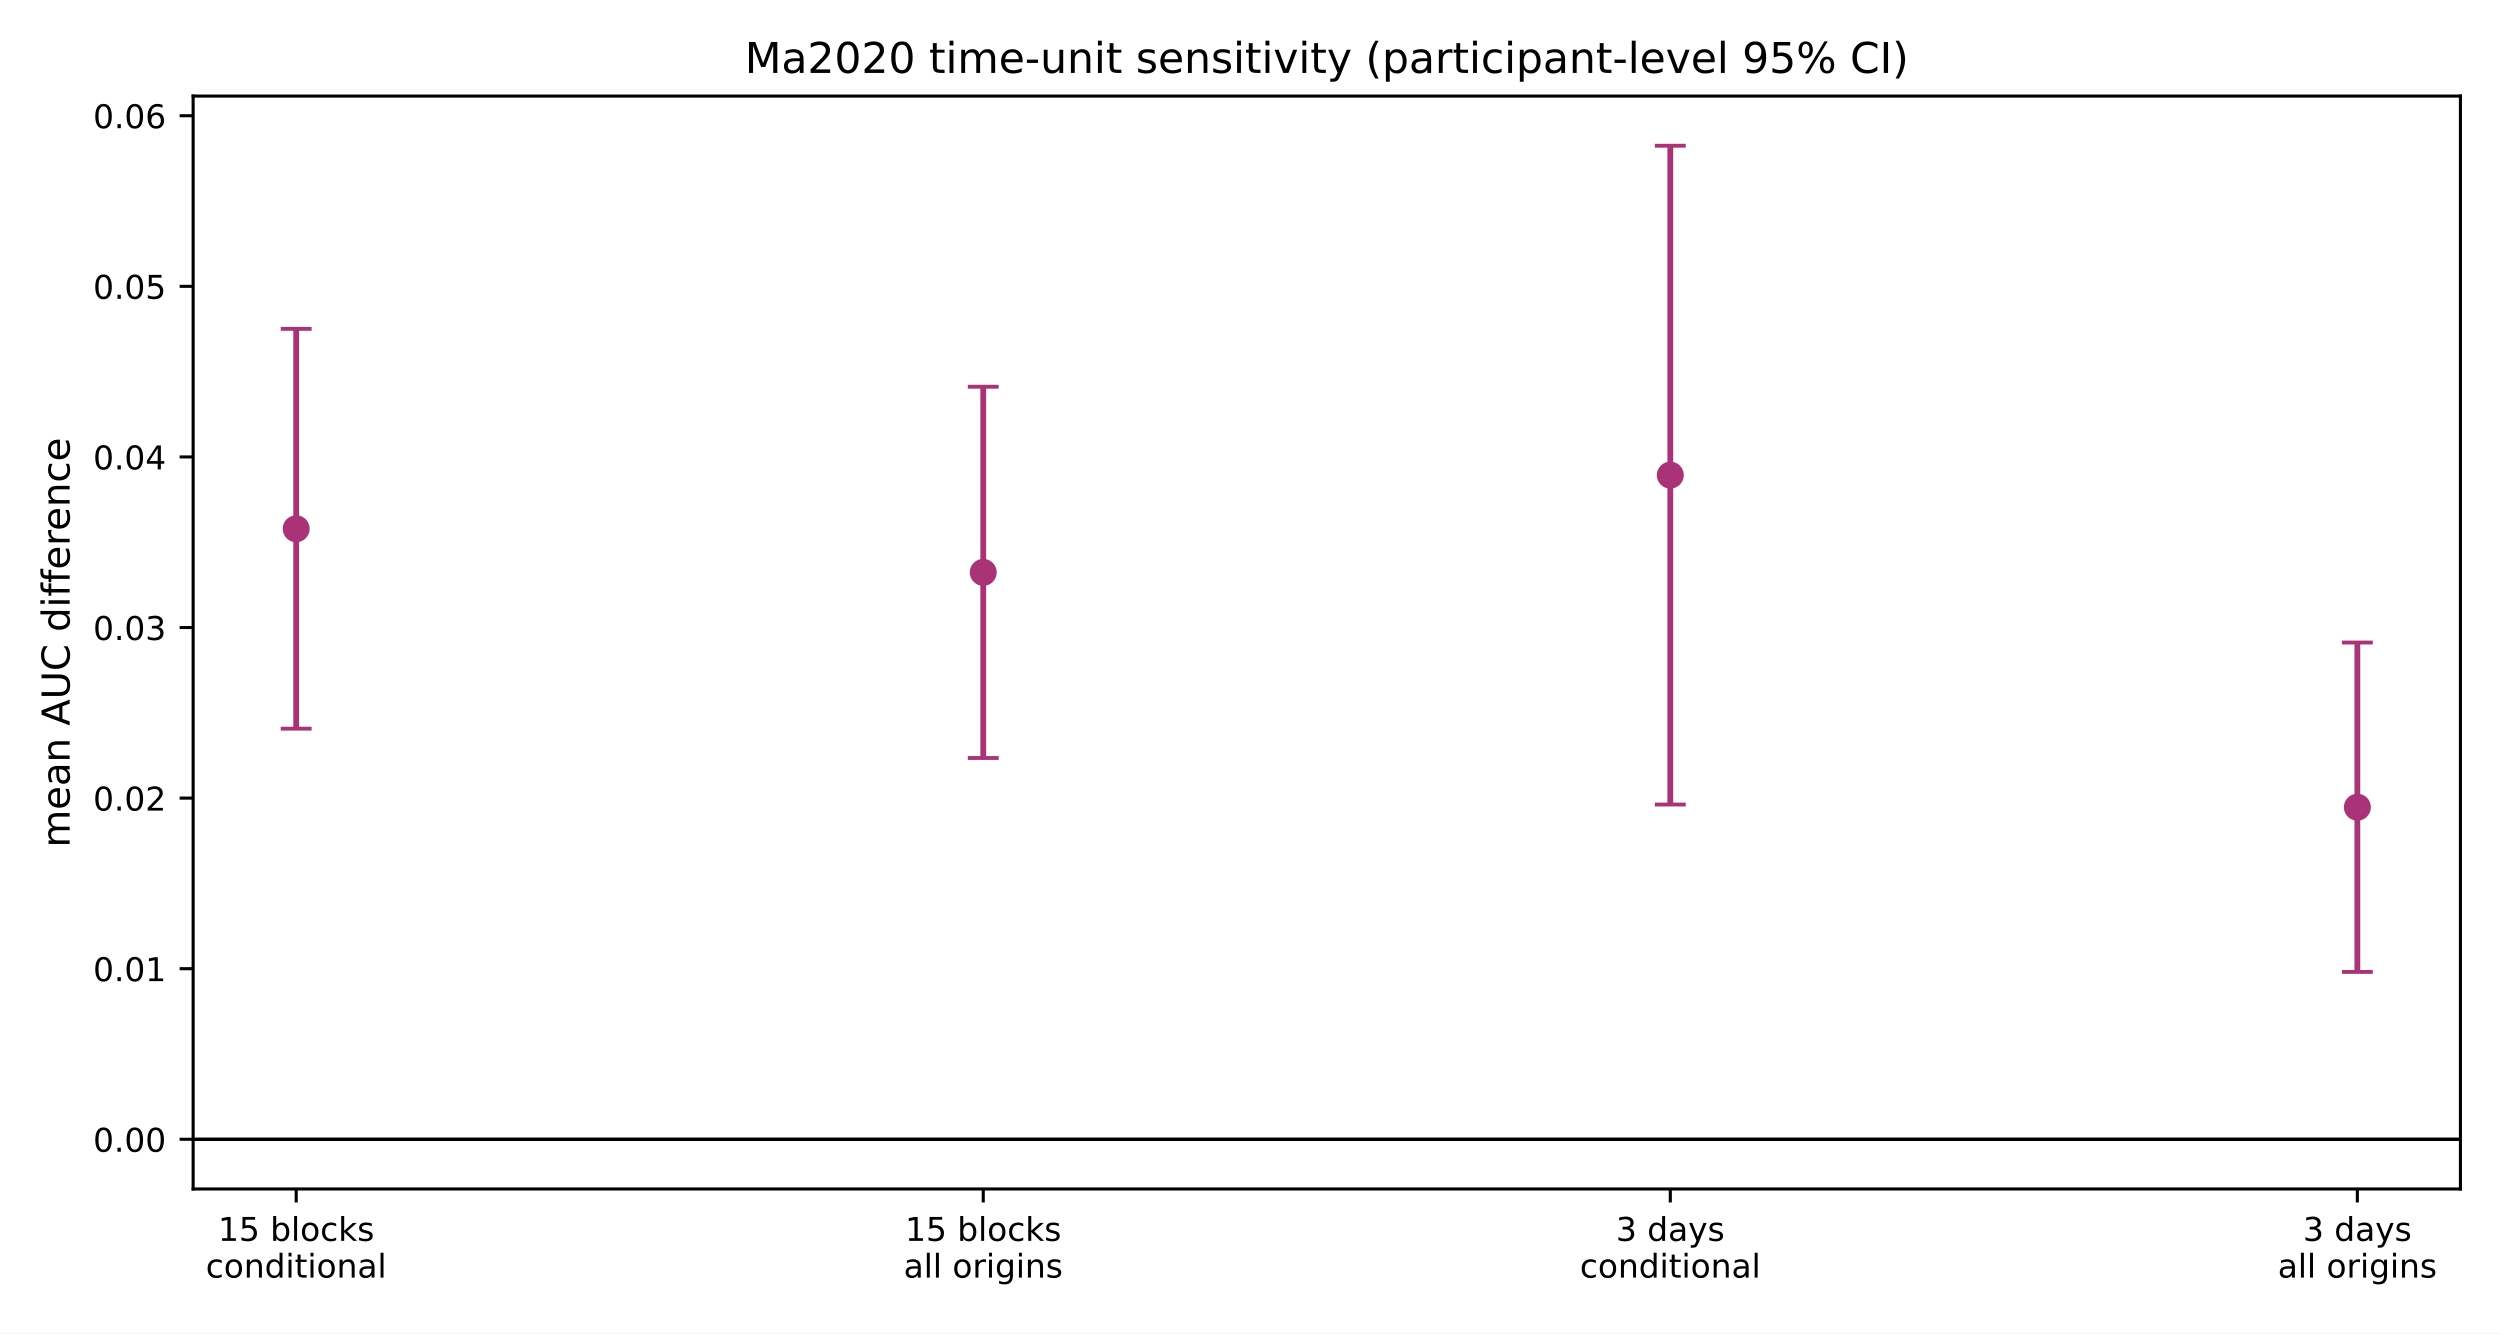
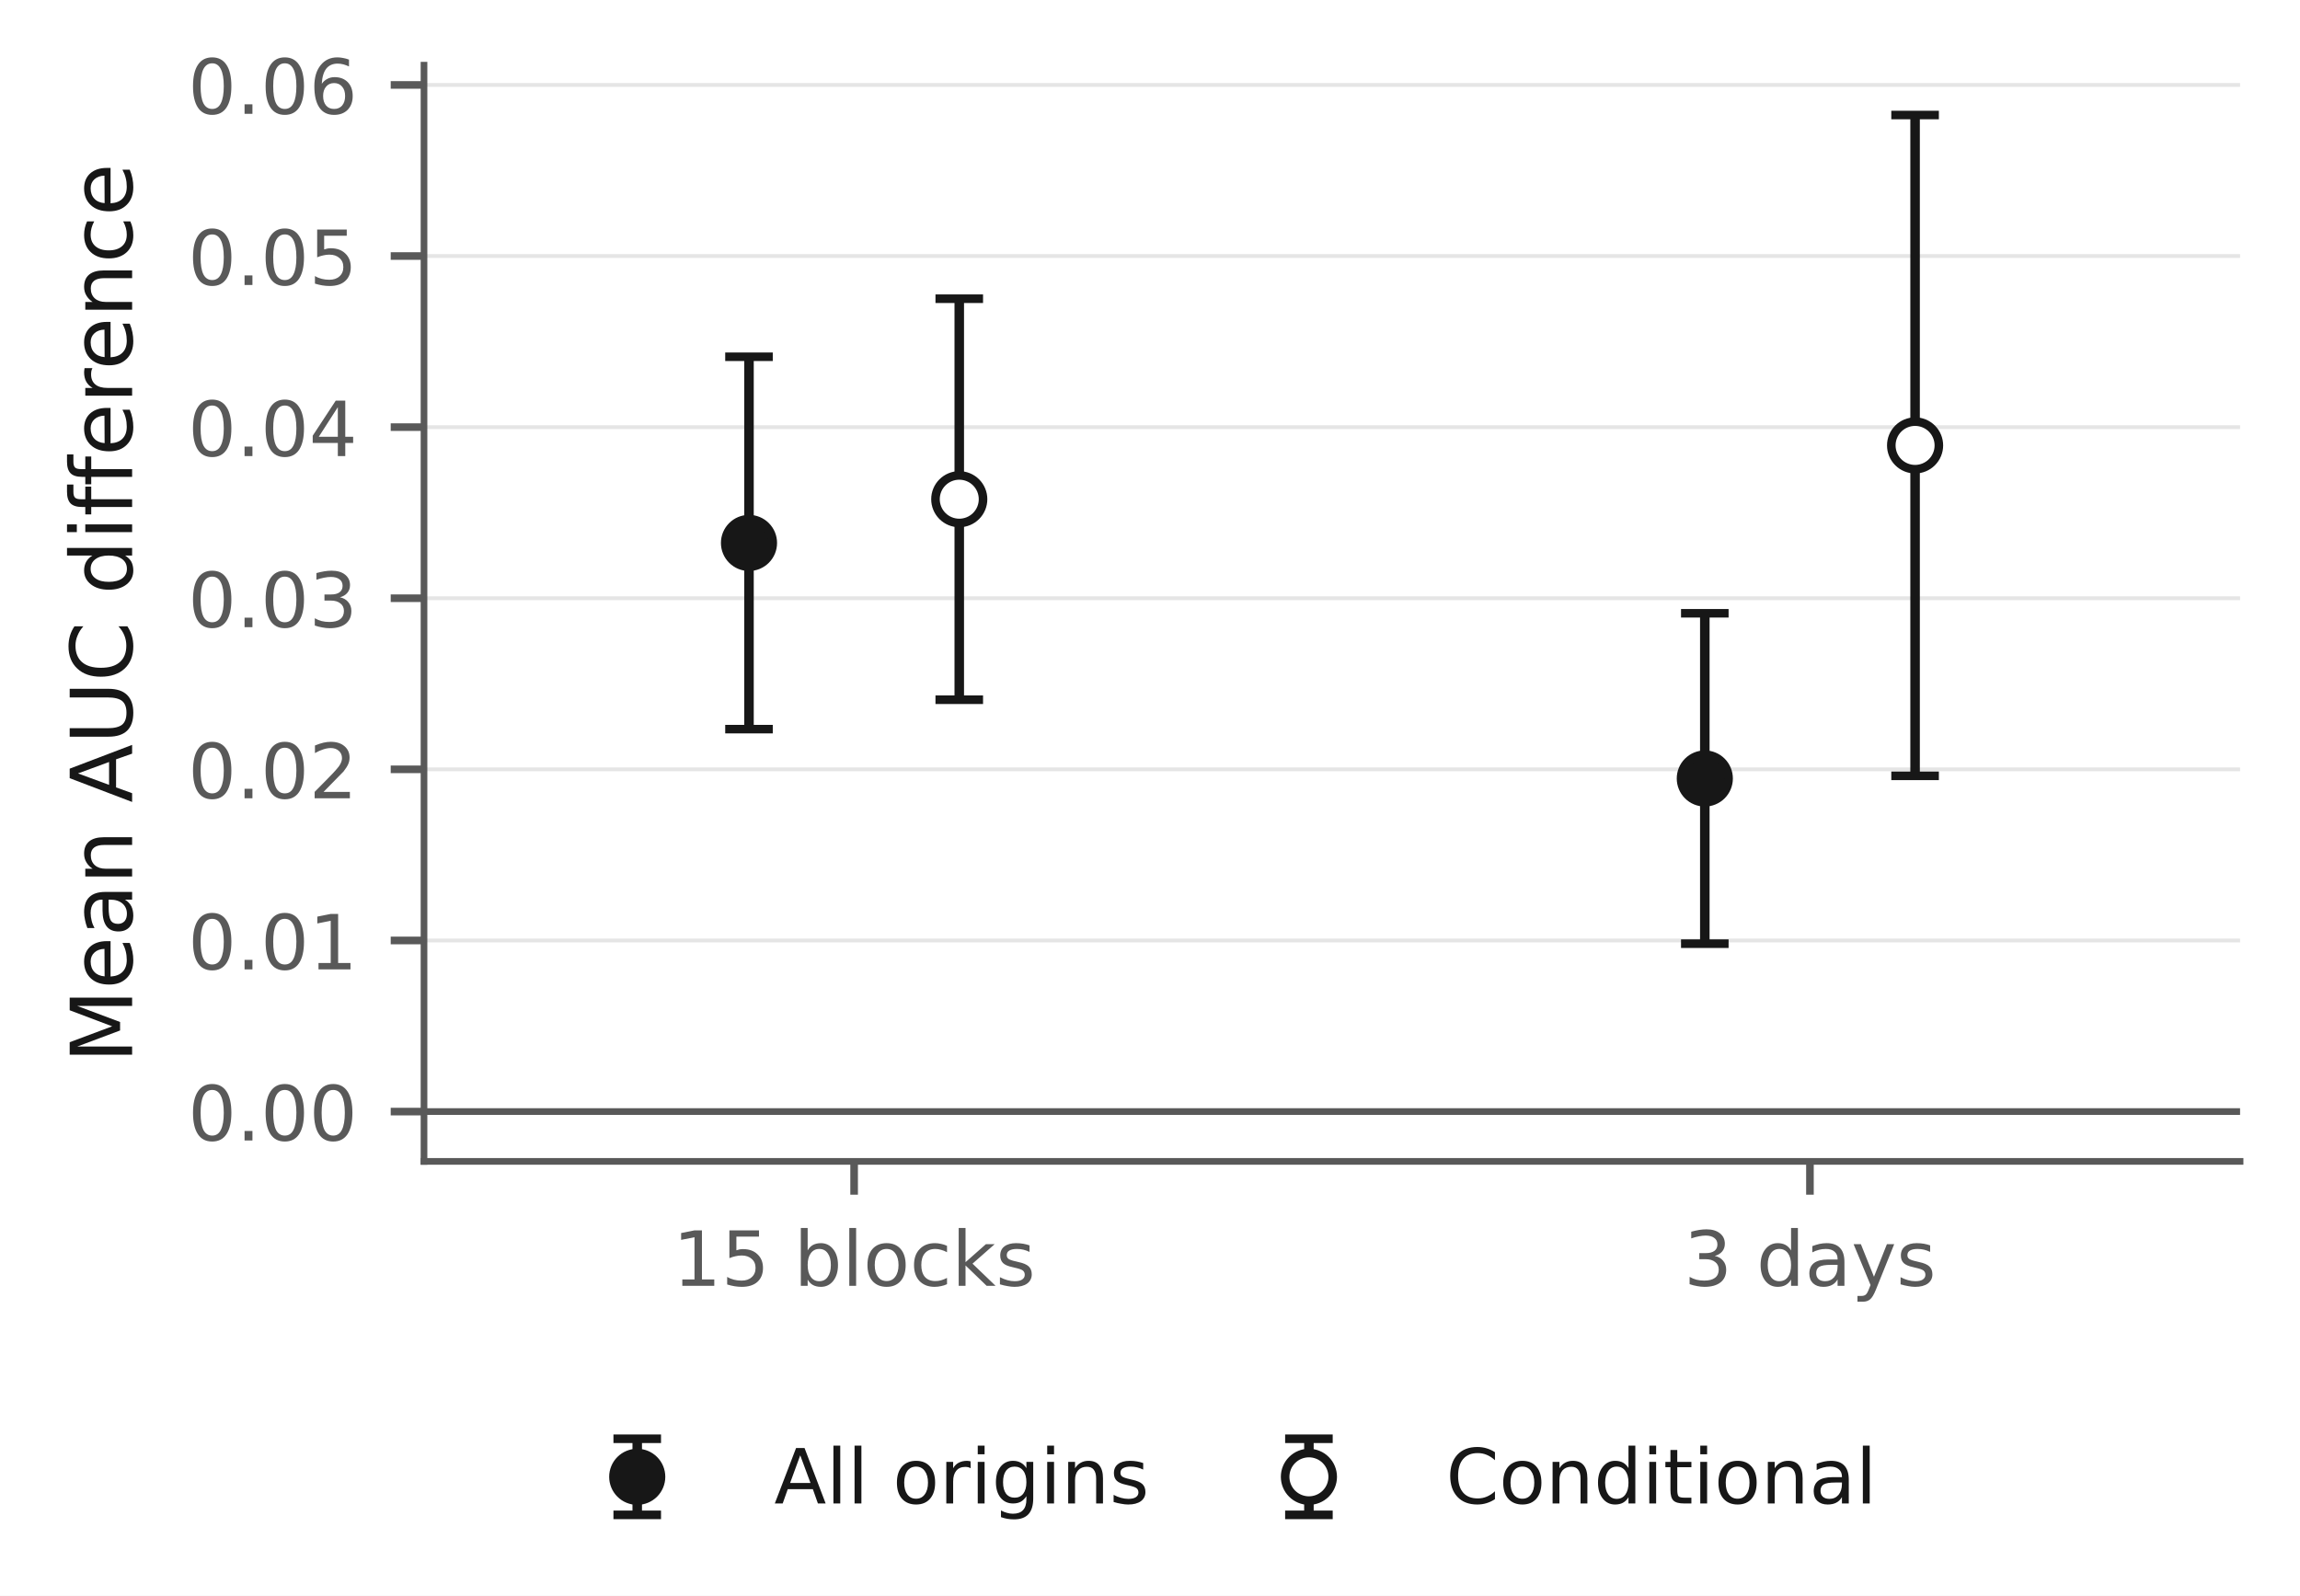
- <svg xmlns="http://www.w3.org/2000/svg" xmlns:xlink="http://www.w3.org/1999/xlink" width="648pt" height="345.6pt" viewBox="0 0 648 345.6" version="1.1">
+ <svg xmlns="http://www.w3.org/2000/svg" xmlns:xlink="http://www.w3.org/1999/xlink" width="241.767pt" height="167.76pt" viewBox="0 0 241.767 167.76" version="1.1">
  <defs>
    <style type="text/css">*{stroke-linejoin: round; stroke-linecap: butt}</style>
  </defs>
  <g id="figure_1">
    <g id="patch_1">
-       <path d="M 0 345.6  L 648 345.6  L 648 0  L 0 0  z " style="fill: #ffffff" />
+       <path d="M 0 167.76  L 241.767 167.76  L 241.767 0  L 0 0  z " style="fill: #ffffff" />
    </g>
    <g id="axes_1">
      <g id="patch_2">
-         <path d="M 50.06 308.18  L 637.74 308.18  L 637.74 24.9  L 50.06 24.9  z " style="fill: #ffffff" />
+         <path d="M 44.57 122.096  L 235.467 122.096  L 235.467 6.853  L 44.57 6.853  z " style="fill: #ffffff" />
      </g>
      <g id="matplotlib.axis_1">
        <g id="xtick_1">
          <g id="line2d_1">
            <defs>
-               <path id="m1afed045cb" d="M 0 0  L 0 3.5  " style="stroke: #000000; stroke-width: 0.8" />
+               <path id="mf72353c333" d="M 0 0  L 0 3.5  " style="stroke: #595959; stroke-width: 0.8" />
            </defs>
            <g>
-               <use xlink:href="#m1afed045cb" x="76.773" y="308.18" style="stroke: #000000; stroke-width: 0.8" />
+               <use xlink:href="#mf72353c333" x="89.782" y="122.096" style="fill: #595959; stroke: #595959; stroke-width: 0.8" />
            </g>
          </g>
          <g id="text_1">
-             <text style="font-size: 8.5px; font-family: 'DejaVu Sans', 'Bitstream Vera Sans', 'Computer Modern Sans Serif', 'Lucida Grande', 'Verdana', 'Geneva', 'Lucid', 'Arial', 'Helvetica', 'Avant Garde', sans-serif" transform="translate(56.5228 321.6387)">15 blocks</text>
-             <text style="font-size: 8.5px; font-family: 'DejaVu Sans', 'Bitstream Vera Sans', 'Computer Modern Sans Serif', 'Lucida Grande', 'Verdana', 'Geneva', 'Lucid', 'Arial', 'Helvetica', 'Avant Garde', sans-serif" transform="translate(53.3373 331.1568)">conditional</text>
+             <text style="font-size: 8px; font-family: 'DejaVu Sans'; text-anchor: middle; fill: #595959" x="89.782" y="135.175" transform="rotate(-0 89.78243 135.1747)">15 blocks</text>
          </g>
        </g>
        <g id="xtick_2">
          <g id="line2d_2">
            <g>
-               <use xlink:href="#m1afed045cb" x="254.858" y="308.18" style="stroke: #000000; stroke-width: 0.8" />
+               <use xlink:href="#mf72353c333" x="190.254" y="122.096" style="fill: #595959; stroke: #595959; stroke-width: 0.8" />
            </g>
          </g>
          <g id="text_2">
-             <text style="font-size: 8.5px; font-family: 'DejaVu Sans', 'Bitstream Vera Sans', 'Computer Modern Sans Serif', 'Lucida Grande', 'Verdana', 'Geneva', 'Lucid', 'Arial', 'Helvetica', 'Avant Garde', sans-serif" transform="translate(234.6077 321.6387)">15 blocks</text>
-             <text style="font-size: 8.5px; font-family: 'DejaVu Sans', 'Bitstream Vera Sans', 'Computer Modern Sans Serif', 'Lucida Grande', 'Verdana', 'Geneva', 'Lucid', 'Arial', 'Helvetica', 'Avant Garde', sans-serif" transform="translate(234.2265 331.1568)">all origins</text>
-           </g>
-         </g>
-         <g id="xtick_3">
-           <g id="line2d_3">
-             <g>
-               <use xlink:href="#m1afed045cb" x="432.942" y="308.18" style="stroke: #000000; stroke-width: 0.8" />
-             </g>
-           </g>
-           <g id="text_3">
-             <text style="font-size: 8.5px; font-family: 'DejaVu Sans', 'Bitstream Vera Sans', 'Computer Modern Sans Serif', 'Lucida Grande', 'Verdana', 'Geneva', 'Lucid', 'Arial', 'Helvetica', 'Avant Garde', sans-serif" transform="translate(418.8557 321.6387)">3 days</text>
-             <text style="font-size: 8.5px; font-family: 'DejaVu Sans', 'Bitstream Vera Sans', 'Computer Modern Sans Serif', 'Lucida Grande', 'Verdana', 'Geneva', 'Lucid', 'Arial', 'Helvetica', 'Avant Garde', sans-serif" transform="translate(409.507 331.1568)">conditional</text>
-           </g>
-         </g>
-         <g id="xtick_4">
-           <g id="line2d_4">
-             <g>
-               <use xlink:href="#m1afed045cb" x="611.027" y="308.18" style="stroke: #000000; stroke-width: 0.8" />
-             </g>
-           </g>
-           <g id="text_4">
-             <text style="font-size: 8.5px; font-family: 'DejaVu Sans', 'Bitstream Vera Sans', 'Computer Modern Sans Serif', 'Lucida Grande', 'Verdana', 'Geneva', 'Lucid', 'Arial', 'Helvetica', 'Avant Garde', sans-serif" transform="translate(596.9405 321.6387)">3 days</text>
-             <text style="font-size: 8.5px; font-family: 'DejaVu Sans', 'Bitstream Vera Sans', 'Computer Modern Sans Serif', 'Lucida Grande', 'Verdana', 'Geneva', 'Lucid', 'Arial', 'Helvetica', 'Avant Garde', sans-serif" transform="translate(590.3962 331.1568)">all origins</text>
+             <text style="font-size: 8px; font-family: 'DejaVu Sans'; text-anchor: middle; fill: #595959" x="190.254" y="135.175" transform="rotate(-0 190.2545 135.1747)">3 days</text>
          </g>
        </g>
      </g>
      <g id="matplotlib.axis_2">
        <g id="ytick_1">
+           <g id="line2d_3">
+             <path d="M 44.57 116.858  L 235.467 116.858  " clip-path="url(#pd8d74f7c77)" style="fill: none; stroke: #999999; stroke-opacity: 0.25; stroke-width: 0.4; stroke-linecap: square" />
+           </g>
+           <g id="line2d_4">
+             <defs>
+               <path id="m593dc3aed2" d="M 0 0  L -3.5 0  " style="stroke: #595959; stroke-width: 0.8" />
+             </defs>
+             <g>
+               <use xlink:href="#m593dc3aed2" x="44.57" y="116.858" style="fill: #595959; stroke: #595959; stroke-width: 0.8" />
+             </g>
+           </g>
+           <g id="text_3">
+             <text style="font-size: 8px; font-family: 'DejaVu Sans'; text-anchor: end; fill: #595959" x="37.57" y="119.897" transform="rotate(-0 37.57 119.8971)">0.00</text>
+           </g>
+         </g>
+         <g id="ytick_2">
          <g id="line2d_5">
-             <defs>
-               <path id="m51af0af79c" d="M 0 0  L -3.5 0  " style="stroke: #000000; stroke-width: 0.8" />
-             </defs>
-             <g>
-               <use xlink:href="#m51af0af79c" x="50.06" y="295.304" style="stroke: #000000; stroke-width: 0.8" />
-             </g>
-           </g>
-           <g id="text_5">
-             <text style="font-size: 8.5px; font-family: 'DejaVu Sans', 'Bitstream Vera Sans', 'Computer Modern Sans Serif', 'Lucida Grande', 'Verdana', 'Geneva', 'Lucid', 'Arial', 'Helvetica', 'Avant Garde', sans-serif; text-anchor: end" x="43.06" y="298.533" transform="rotate(-0 43.06 298.533)">0.00</text>
-           </g>
-         </g>
-         <g id="ytick_2">
+             <path d="M 44.57 98.87  L 235.467 98.87  " clip-path="url(#pd8d74f7c77)" style="fill: none; stroke: #999999; stroke-opacity: 0.25; stroke-width: 0.4; stroke-linecap: square" />
+           </g>
          <g id="line2d_6">
            <g>
-               <use xlink:href="#m51af0af79c" x="50.06" y="251.087" style="stroke: #000000; stroke-width: 0.8" />
-             </g>
-           </g>
-           <g id="text_6">
-             <text style="font-size: 8.5px; font-family: 'DejaVu Sans', 'Bitstream Vera Sans', 'Computer Modern Sans Serif', 'Lucida Grande', 'Verdana', 'Geneva', 'Lucid', 'Arial', 'Helvetica', 'Avant Garde', sans-serif; text-anchor: end" x="43.06" y="254.316" transform="rotate(-0 43.06 254.3161)">0.01</text>
+               <use xlink:href="#m593dc3aed2" x="44.57" y="98.87" style="fill: #595959; stroke: #595959; stroke-width: 0.8" />
+             </g>
+           </g>
+           <g id="text_4">
+             <text style="font-size: 8px; font-family: 'DejaVu Sans'; text-anchor: end; fill: #595959" x="37.57" y="101.909" transform="rotate(-0 37.57 101.909)">0.01</text>
          </g>
        </g>
        <g id="ytick_3">
          <g id="line2d_7">
-             <g>
-               <use xlink:href="#m51af0af79c" x="50.06" y="206.87" style="stroke: #000000; stroke-width: 0.8" />
+             <path d="M 44.57 80.881  L 235.467 80.881  " clip-path="url(#pd8d74f7c77)" style="fill: none; stroke: #999999; stroke-opacity: 0.25; stroke-width: 0.4; stroke-linecap: square" />
+           </g>
+           <g id="line2d_8">
+             <g>
+               <use xlink:href="#m593dc3aed2" x="44.57" y="80.881" style="fill: #595959; stroke: #595959; stroke-width: 0.8" />
+             </g>
+           </g>
+           <g id="text_5">
+             <text style="font-size: 8px; font-family: 'DejaVu Sans'; text-anchor: end; fill: #595959" x="37.57" y="83.921" transform="rotate(-0 37.57 83.92086)">0.02</text>
+           </g>
+         </g>
+         <g id="ytick_4">
+           <g id="line2d_9">
+             <path d="M 44.57 62.893  L 235.467 62.893  " clip-path="url(#pd8d74f7c77)" style="fill: none; stroke: #999999; stroke-opacity: 0.25; stroke-width: 0.4; stroke-linecap: square" />
+           </g>
+           <g id="line2d_10">
+             <g>
+               <use xlink:href="#m593dc3aed2" x="44.57" y="62.893" style="fill: #595959; stroke: #595959; stroke-width: 0.8" />
+             </g>
+           </g>
+           <g id="text_6">
+             <text style="font-size: 8px; font-family: 'DejaVu Sans'; text-anchor: end; fill: #595959" x="37.57" y="65.933" transform="rotate(-0 37.57 65.93276)">0.03</text>
+           </g>
+         </g>
+         <g id="ytick_5">
+           <g id="line2d_11">
+             <path d="M 44.57 44.905  L 235.467 44.905  " clip-path="url(#pd8d74f7c77)" style="fill: none; stroke: #999999; stroke-opacity: 0.25; stroke-width: 0.4; stroke-linecap: square" />
+           </g>
+           <g id="line2d_12">
+             <g>
+               <use xlink:href="#m593dc3aed2" x="44.57" y="44.905" style="fill: #595959; stroke: #595959; stroke-width: 0.8" />
            </g>
          </g>
          <g id="text_7">
-             <text style="font-size: 8.5px; font-family: 'DejaVu Sans', 'Bitstream Vera Sans', 'Computer Modern Sans Serif', 'Lucida Grande', 'Verdana', 'Geneva', 'Lucid', 'Arial', 'Helvetica', 'Avant Garde', sans-serif; text-anchor: end" x="43.06" y="210.099" transform="rotate(-0 43.06 210.0991)">0.02</text>
-           </g>
-         </g>
-         <g id="ytick_4">
-           <g id="line2d_8">
-             <g>
-               <use xlink:href="#m51af0af79c" x="50.06" y="162.653" style="stroke: #000000; stroke-width: 0.8" />
+             <text style="font-size: 8px; font-family: 'DejaVu Sans'; text-anchor: end; fill: #595959" x="37.57" y="47.945" transform="rotate(-0 37.57 47.94465)">0.04</text>
+           </g>
+         </g>
+         <g id="ytick_6">
+           <g id="line2d_13">
+             <path d="M 44.57 26.917  L 235.467 26.917  " clip-path="url(#pd8d74f7c77)" style="fill: none; stroke: #999999; stroke-opacity: 0.25; stroke-width: 0.4; stroke-linecap: square" />
+           </g>
+           <g id="line2d_14">
+             <g>
+               <use xlink:href="#m593dc3aed2" x="44.57" y="26.917" style="fill: #595959; stroke: #595959; stroke-width: 0.8" />
            </g>
          </g>
          <g id="text_8">
-             <text style="font-size: 8.5px; font-family: 'DejaVu Sans', 'Bitstream Vera Sans', 'Computer Modern Sans Serif', 'Lucida Grande', 'Verdana', 'Geneva', 'Lucid', 'Arial', 'Helvetica', 'Avant Garde', sans-serif; text-anchor: end" x="43.06" y="165.882" transform="rotate(-0 43.06 165.8822)">0.03</text>
-           </g>
-         </g>
-         <g id="ytick_5">
-           <g id="line2d_9">
-             <g>
-               <use xlink:href="#m51af0af79c" x="50.06" y="118.436" style="stroke: #000000; stroke-width: 0.8" />
+             <text style="font-size: 8px; font-family: 'DejaVu Sans'; text-anchor: end; fill: #595959" x="37.57" y="29.957" transform="rotate(-0 37.57 29.95654)">0.05</text>
+           </g>
+         </g>
+         <g id="ytick_7">
+           <g id="line2d_15">
+             <path d="M 44.57 8.929  L 235.467 8.929  " clip-path="url(#pd8d74f7c77)" style="fill: none; stroke: #999999; stroke-opacity: 0.25; stroke-width: 0.4; stroke-linecap: square" />
+           </g>
+           <g id="line2d_16">
+             <g>
+               <use xlink:href="#m593dc3aed2" x="44.57" y="8.929" style="fill: #595959; stroke: #595959; stroke-width: 0.8" />
            </g>
          </g>
          <g id="text_9">
-             <text style="font-size: 8.5px; font-family: 'DejaVu Sans', 'Bitstream Vera Sans', 'Computer Modern Sans Serif', 'Lucida Grande', 'Verdana', 'Geneva', 'Lucid', 'Arial', 'Helvetica', 'Avant Garde', sans-serif; text-anchor: end" x="43.06" y="121.665" transform="rotate(-0 43.06 121.6653)">0.04</text>
-           </g>
-         </g>
-         <g id="ytick_6">
-           <g id="line2d_10">
-             <g>
-               <use xlink:href="#m51af0af79c" x="50.06" y="74.219" style="stroke: #000000; stroke-width: 0.8" />
-             </g>
-           </g>
-           <g id="text_10">
-             <text style="font-size: 8.5px; font-family: 'DejaVu Sans', 'Bitstream Vera Sans', 'Computer Modern Sans Serif', 'Lucida Grande', 'Verdana', 'Geneva', 'Lucid', 'Arial', 'Helvetica', 'Avant Garde', sans-serif; text-anchor: end" x="43.06" y="77.448" transform="rotate(-0 43.06 77.44841)">0.05</text>
-           </g>
-         </g>
-         <g id="ytick_7">
-           <g id="line2d_11">
-             <g>
-               <use xlink:href="#m51af0af79c" x="50.06" y="30.002" style="stroke: #000000; stroke-width: 0.8" />
-             </g>
-           </g>
-           <g id="text_11">
-             <text style="font-size: 8.5px; font-family: 'DejaVu Sans', 'Bitstream Vera Sans', 'Computer Modern Sans Serif', 'Lucida Grande', 'Verdana', 'Geneva', 'Lucid', 'Arial', 'Helvetica', 'Avant Garde', sans-serif; text-anchor: end" x="43.06" y="33.231" transform="rotate(-0 43.06 33.23149)">0.06</text>
-           </g>
-         </g>
-         <g id="text_12">
-           <text style="font-size: 10px; font-family: 'DejaVu Sans', 'Bitstream Vera Sans', 'Computer Modern Sans Serif', 'Lucida Grande', 'Verdana', 'Geneva', 'Lucid', 'Arial', 'Helvetica', 'Avant Garde', sans-serif; text-anchor: middle" x="18.055" y="166.54" transform="rotate(-90 18.05453 166.54)">mean AUC difference</text>
+             <text style="font-size: 8px; font-family: 'DejaVu Sans'; text-anchor: end; fill: #595959" x="37.57" y="11.968" transform="rotate(-0 37.57 11.96843)">0.06</text>
+           </g>
+         </g>
+         <g id="text_10">
+           <text style="font-size: 9px; font-family: 'DejaVu Sans'; text-anchor: middle; fill: #171717" x="13.886" y="64.475" transform="rotate(-90 13.88578 64.47471)">Mean AUC difference</text>
        </g>
      </g>
      <g id="LineCollection_1">
-         <path d="M 76.773 188.872  L 76.773 85.244  " clip-path="url(#p1bd7a3c458)" style="fill: none; stroke: #aa3377; stroke-width: 1.5" />
-       </g>
-       <g id="line2d_12">
+         <path d="M 78.731 76.652  L 78.731 37.506  " clip-path="url(#pd8d74f7c77)" style="fill: none; stroke: #171717" />
+       </g>
+       <g id="line2d_17">
        <defs>
-           <path id="maca9fd6fe5" d="M 4 0  L -4 -0  " style="stroke: #aa3377" />
+           <path id="ma0cd17a2d1" d="M 2.5 0  L -2.5 -0  " style="stroke: #171717; stroke-width: 0.9" />
        </defs>
-         <g clip-path="url(#p1bd7a3c458)">
-           <use xlink:href="#maca9fd6fe5" x="76.773" y="188.872" style="fill: #aa3377; stroke: #aa3377" />
-         </g>
-       </g>
-       <g id="line2d_13">
-         <g clip-path="url(#p1bd7a3c458)">
-           <use xlink:href="#maca9fd6fe5" x="76.773" y="85.244" style="fill: #aa3377; stroke: #aa3377" />
+         <g clip-path="url(#pd8d74f7c77)">
+           <use xlink:href="#ma0cd17a2d1" x="78.731" y="76.652" style="fill: #171717; stroke: #171717; stroke-width: 0.9" />
+         </g>
+       </g>
+       <g id="line2d_18">
+         <g clip-path="url(#pd8d74f7c77)">
+           <use xlink:href="#ma0cd17a2d1" x="78.731" y="37.506" style="fill: #171717; stroke: #171717; stroke-width: 0.9" />
        </g>
      </g>
      <g id="LineCollection_2">
-         <path d="M 254.858 196.474  L 254.858 100.248  " clip-path="url(#p1bd7a3c458)" style="fill: none; stroke: #aa3377; stroke-width: 1.5" />
-       </g>
-       <g id="line2d_14">
-         <g clip-path="url(#p1bd7a3c458)">
-           <use xlink:href="#maca9fd6fe5" x="254.858" y="196.474" style="fill: #aa3377; stroke: #aa3377" />
-         </g>
-       </g>
-       <g id="line2d_15">
-         <g clip-path="url(#p1bd7a3c458)">
-           <use xlink:href="#maca9fd6fe5" x="254.858" y="100.248" style="fill: #aa3377; stroke: #aa3377" />
+         <path d="M 100.834 73.56  L 100.834 31.402  " clip-path="url(#pd8d74f7c77)" style="fill: none; stroke: #171717" />
+       </g>
+       <g id="line2d_19">
+         <g clip-path="url(#pd8d74f7c77)">
+           <use xlink:href="#ma0cd17a2d1" x="100.834" y="73.56" style="fill: #171717; stroke: #171717; stroke-width: 0.9" />
+         </g>
+       </g>
+       <g id="line2d_20">
+         <g clip-path="url(#pd8d74f7c77)">
+           <use xlink:href="#ma0cd17a2d1" x="100.834" y="31.402" style="fill: #171717; stroke: #171717; stroke-width: 0.9" />
        </g>
      </g>
      <g id="LineCollection_3">
-         <path d="M 432.942 208.54  L 432.942 37.776  " clip-path="url(#p1bd7a3c458)" style="fill: none; stroke: #aa3377; stroke-width: 1.5" />
-       </g>
-       <g id="line2d_16">
-         <g clip-path="url(#p1bd7a3c458)">
-           <use xlink:href="#maca9fd6fe5" x="432.942" y="208.54" style="fill: #aa3377; stroke: #aa3377" />
-         </g>
-       </g>
-       <g id="line2d_17">
-         <g clip-path="url(#p1bd7a3c458)">
-           <use xlink:href="#maca9fd6fe5" x="432.942" y="37.776" style="fill: #aa3377; stroke: #aa3377" />
+         <path d="M 179.203 99.209  L 179.203 64.475  " clip-path="url(#pd8d74f7c77)" style="fill: none; stroke: #171717" />
+       </g>
+       <g id="line2d_21">
+         <g clip-path="url(#pd8d74f7c77)">
+           <use xlink:href="#ma0cd17a2d1" x="179.203" y="99.209" style="fill: #171717; stroke: #171717; stroke-width: 0.9" />
+         </g>
+       </g>
+       <g id="line2d_22">
+         <g clip-path="url(#pd8d74f7c77)">
+           <use xlink:href="#ma0cd17a2d1" x="179.203" y="64.475" style="fill: #171717; stroke: #171717; stroke-width: 0.9" />
        </g>
      </g>
      <g id="LineCollection_4">
-         <path d="M 611.027 251.922  L 611.027 166.54  " clip-path="url(#p1bd7a3c458)" style="fill: none; stroke: #aa3377; stroke-width: 1.5" />
-       </g>
-       <g id="line2d_18">
-         <g clip-path="url(#p1bd7a3c458)">
-           <use xlink:href="#maca9fd6fe5" x="611.027" y="251.922" style="fill: #aa3377; stroke: #aa3377" />
-         </g>
-       </g>
-       <g id="line2d_19">
-         <g clip-path="url(#p1bd7a3c458)">
-           <use xlink:href="#maca9fd6fe5" x="611.027" y="166.54" style="fill: #aa3377; stroke: #aa3377" />
-         </g>
-       </g>
-       <g id="line2d_20">
-         <path d="M 50.06 295.304  L 637.74 295.304  " clip-path="url(#p1bd7a3c458)" style="fill: none; stroke: #000000; stroke-width: 0.9; stroke-linecap: square" />
-       </g>
-       <g id="line2d_21">
+         <path d="M 201.306 81.561  L 201.306 12.092  " clip-path="url(#pd8d74f7c77)" style="fill: none; stroke: #171717" />
+       </g>
+       <g id="line2d_23">
+         <g clip-path="url(#pd8d74f7c77)">
+           <use xlink:href="#ma0cd17a2d1" x="201.306" y="81.561" style="fill: #171717; stroke: #171717; stroke-width: 0.9" />
+         </g>
+       </g>
+       <g id="line2d_24">
+         <g clip-path="url(#pd8d74f7c77)">
+           <use xlink:href="#ma0cd17a2d1" x="201.306" y="12.092" style="fill: #171717; stroke: #171717; stroke-width: 0.9" />
+         </g>
+       </g>
+       <g id="line2d_25">
+         <path d="M 44.57 116.858  L 235.467 116.858  " clip-path="url(#pd8d74f7c77)" style="fill: none; stroke: #595959; stroke-width: 0.7; stroke-linecap: square" />
+       </g>
+       <g id="line2d_26">
        <defs>
-           <path id="md9f3301870" d="M 0 3  C 0.796 3 1.559 2.684 2.121 2.121  C 2.684 1.559 3 0.796 3 0  C 3 -0.796 2.684 -1.559 2.121 -2.121  C 1.559 -2.684 0.796 -3 0 -3  C -0.796 -3 -1.559 -2.684 -2.121 -2.121  C -2.684 -1.559 -3 -0.796 -3 0  C -3 0.796 -2.684 1.559 -2.121 2.121  C -1.559 2.684 -0.796 3 0 3  z " style="stroke: #aa3377" />
+           <path id="mbfe9dcf145" d="M 0 2.5  C 0.663 2.5 1.299 2.237 1.768 1.768  C 2.237 1.299 2.5 0.663 2.5 0  C 2.5 -0.663 2.237 -1.299 1.768 -1.768  C 1.299 -2.237 0.663 -2.5 0 -2.5  C -0.663 -2.5 -1.299 -2.237 -1.768 -1.768  C -2.237 -1.299 -2.5 -0.663 -2.5 0  C -2.5 0.663 -2.237 1.299 -1.768 1.768  C -1.299 2.237 -0.663 2.5 0 2.5  z " style="stroke: #171717; stroke-width: 0.9" />
        </defs>
-         <g clip-path="url(#p1bd7a3c458)">
-           <use xlink:href="#md9f3301870" x="76.773" y="137.058" style="fill: #aa3377; stroke: #aa3377" />
-         </g>
-       </g>
-       <g id="line2d_22">
-         <g clip-path="url(#p1bd7a3c458)">
-           <use xlink:href="#md9f3301870" x="254.858" y="148.361" style="fill: #aa3377; stroke: #aa3377" />
-         </g>
-       </g>
-       <g id="line2d_23">
-         <g clip-path="url(#p1bd7a3c458)">
-           <use xlink:href="#md9f3301870" x="432.942" y="123.158" style="fill: #aa3377; stroke: #aa3377" />
-         </g>
-       </g>
-       <g id="line2d_24">
-         <g clip-path="url(#p1bd7a3c458)">
-           <use xlink:href="#md9f3301870" x="611.027" y="209.231" style="fill: #aa3377; stroke: #aa3377" />
+         <g clip-path="url(#pd8d74f7c77)">
+           <use xlink:href="#mbfe9dcf145" x="78.731" y="57.079" style="fill: #171717; stroke: #171717; stroke-width: 0.9" />
+         </g>
+       </g>
+       <g id="line2d_27">
+         <defs>
+           <path id="m0adb6bfe9a" d="M 0 2.5  C 0.663 2.5 1.299 2.237 1.768 1.768  C 2.237 1.299 2.5 0.663 2.5 0  C 2.5 -0.663 2.237 -1.299 1.768 -1.768  C 1.299 -2.237 0.663 -2.5 0 -2.5  C -0.663 -2.5 -1.299 -2.237 -1.768 -1.768  C -2.237 -1.299 -2.5 -0.663 -2.5 0  C -2.5 0.663 -2.237 1.299 -1.768 1.768  C -1.299 2.237 -0.663 2.5 0 2.5  z " style="stroke: #171717; stroke-width: 0.9" />
+         </defs>
+         <g clip-path="url(#pd8d74f7c77)">
+           <use xlink:href="#m0adb6bfe9a" x="100.834" y="52.481" style="fill: #ffffff; stroke: #171717; stroke-width: 0.9" />
+         </g>
+       </g>
+       <g id="line2d_28">
+         <g clip-path="url(#pd8d74f7c77)">
+           <use xlink:href="#mbfe9dcf145" x="179.203" y="81.842" style="fill: #171717; stroke: #171717; stroke-width: 0.9" />
+         </g>
+       </g>
+       <g id="line2d_29">
+         <g clip-path="url(#pd8d74f7c77)">
+           <use xlink:href="#m0adb6bfe9a" x="201.306" y="46.826" style="fill: #ffffff; stroke: #171717; stroke-width: 0.9" />
        </g>
      </g>
      <g id="patch_3">
-         <path d="M 50.06 308.18  L 50.06 24.9  " style="fill: none; stroke: #000000; stroke-width: 0.8; stroke-linejoin: miter; stroke-linecap: square" />
+         <path d="M 44.57 122.096  L 44.57 6.853  " style="fill: none; stroke: #595959; stroke-width: 0.7; stroke-linejoin: miter; stroke-linecap: square" />
      </g>
      <g id="patch_4">
-         <path d="M 637.74 308.18  L 637.74 24.9  " style="fill: none; stroke: #000000; stroke-width: 0.8; stroke-linejoin: miter; stroke-linecap: square" />
-       </g>
-       <g id="patch_5">
-         <path d="M 50.06 308.18  L 637.74 308.18  " style="fill: none; stroke: #000000; stroke-width: 0.8; stroke-linejoin: miter; stroke-linecap: square" />
-       </g>
-       <g id="patch_6">
-         <path d="M 50.06 24.9  L 637.74 24.9  " style="fill: none; stroke: #000000; stroke-width: 0.8; stroke-linejoin: miter; stroke-linecap: square" />
-       </g>
-       <g id="text_13">
-         <text style="font-size: 11px; font-family: 'DejaVu Sans', 'Bitstream Vera Sans', 'Computer Modern Sans Serif', 'Lucida Grande', 'Verdana', 'Geneva', 'Lucid', 'Arial', 'Helvetica', 'Avant Garde', sans-serif; text-anchor: middle" x="343.9" y="18.9" transform="rotate(-0 343.9 18.9)">Ma2020 time-unit sensitivity (participant-level 95% CI)</text>
+         <path d="M 44.57 122.096  L 235.467 122.096  " style="fill: none; stroke: #595959; stroke-width: 0.7; stroke-linejoin: miter; stroke-linecap: square" />
+       </g>
+     </g>
+     <g id="legend_1">
+       <g id="LineCollection_5">
+         <path d="M 66.983 159.257  L 66.983 151.257  " style="fill: none; stroke: #171717" />
+       </g>
+       <g id="line2d_30">
+         <g>
+           <use xlink:href="#ma0cd17a2d1" x="66.983" y="159.257" style="fill: #171717; stroke: #171717; stroke-width: 0.9" />
+         </g>
+       </g>
+       <g id="line2d_31">
+         <g>
+           <use xlink:href="#ma0cd17a2d1" x="66.983" y="151.257" style="fill: #171717; stroke: #171717; stroke-width: 0.9" />
+         </g>
+       </g>
+       <g id="line2d_32" />
+       <g id="line2d_33">
+         <g>
+           <use xlink:href="#mbfe9dcf145" x="66.983" y="155.257" style="fill: #171717; stroke: #171717; stroke-width: 0.9" />
+         </g>
+       </g>
+       <g id="text_11">
+         <text style="font-size: 8px; font-family: 'DejaVu Sans'; text-anchor: start; fill: #171717" x="81.383" y="158.057" transform="rotate(-0 81.38335 158.0574)">All origins</text>
+       </g>
+       <g id="LineCollection_6">
+         <path d="M 137.588 159.257  L 137.588 151.257  " style="fill: none; stroke: #171717" />
+       </g>
+       <g id="line2d_34">
+         <g>
+           <use xlink:href="#ma0cd17a2d1" x="137.588" y="159.257" style="fill: #171717; stroke: #171717; stroke-width: 0.9" />
+         </g>
+       </g>
+       <g id="line2d_35">
+         <g>
+           <use xlink:href="#ma0cd17a2d1" x="137.588" y="151.257" style="fill: #171717; stroke: #171717; stroke-width: 0.9" />
+         </g>
+       </g>
+       <g id="line2d_36" />
+       <g id="line2d_37">
+         <g>
+           <use xlink:href="#m0adb6bfe9a" x="137.588" y="155.257" style="fill: #ffffff; stroke: #171717; stroke-width: 0.9" />
+         </g>
+       </g>
+       <g id="text_12">
+         <text style="font-size: 8px; font-family: 'DejaVu Sans'; text-anchor: start; fill: #171717" x="151.988" y="158.057" transform="rotate(-0 151.9883 158.0574)">Conditional</text>
      </g>
    </g>
  </g>
  <defs>
-     <clipPath id="p1bd7a3c458">
-       <rect x="50.06" y="24.9" width="587.68" height="283.28" />
+     <clipPath id="pd8d74f7c77">
+       <rect x="44.57" y="6.853" width="190.897" height="115.243" />
    </clipPath>
  </defs>
</svg>
